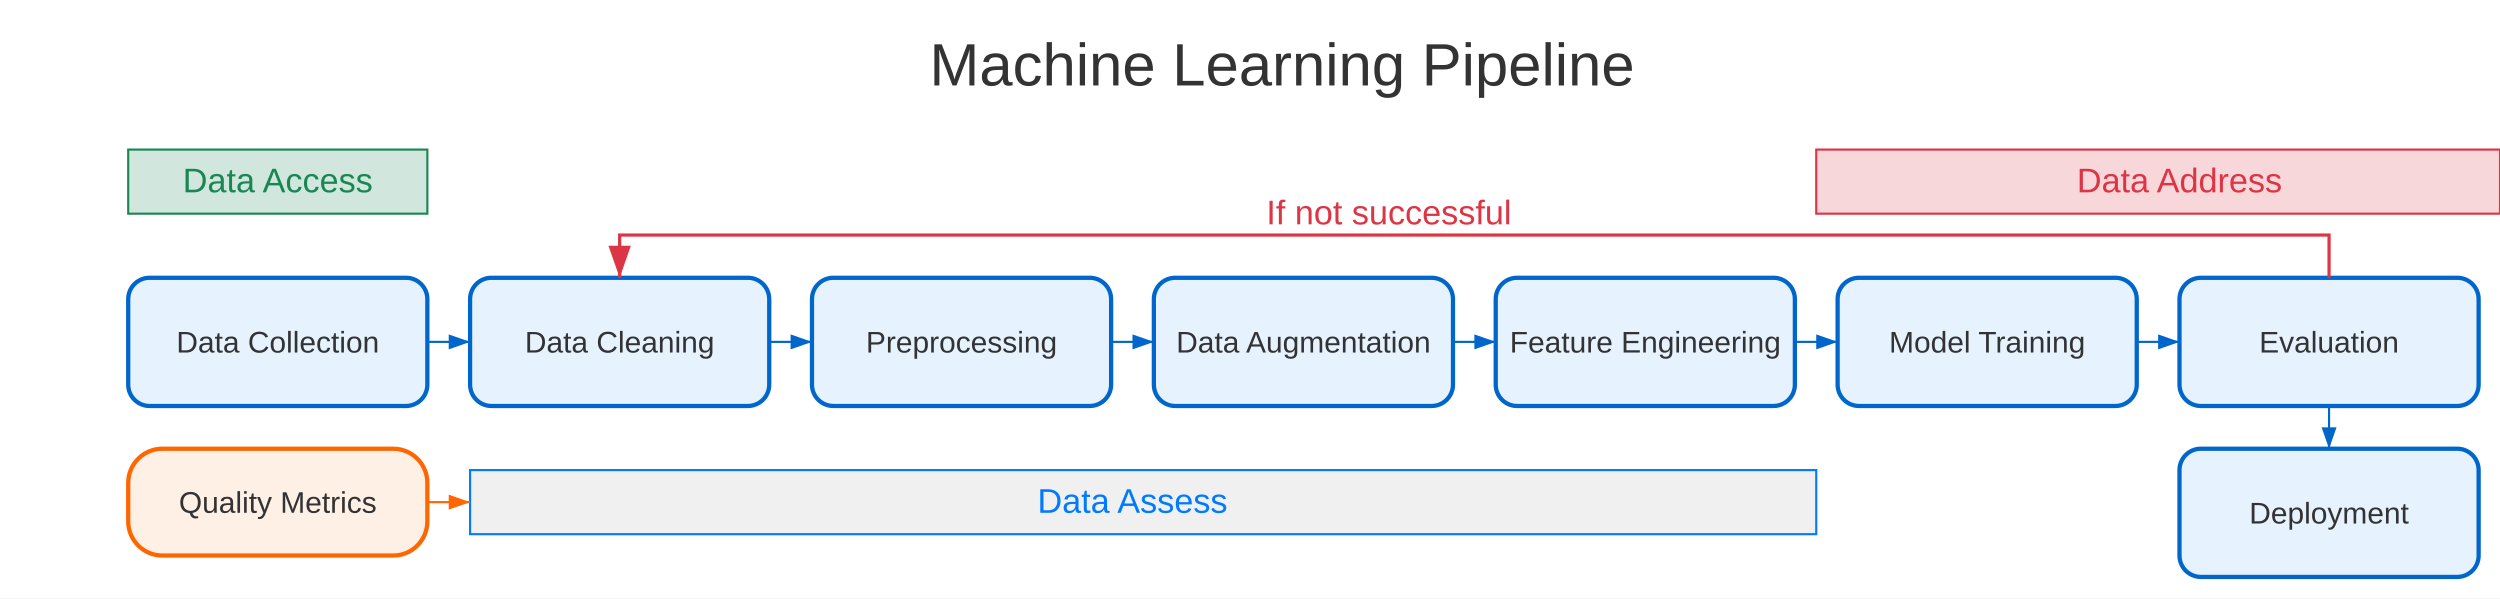
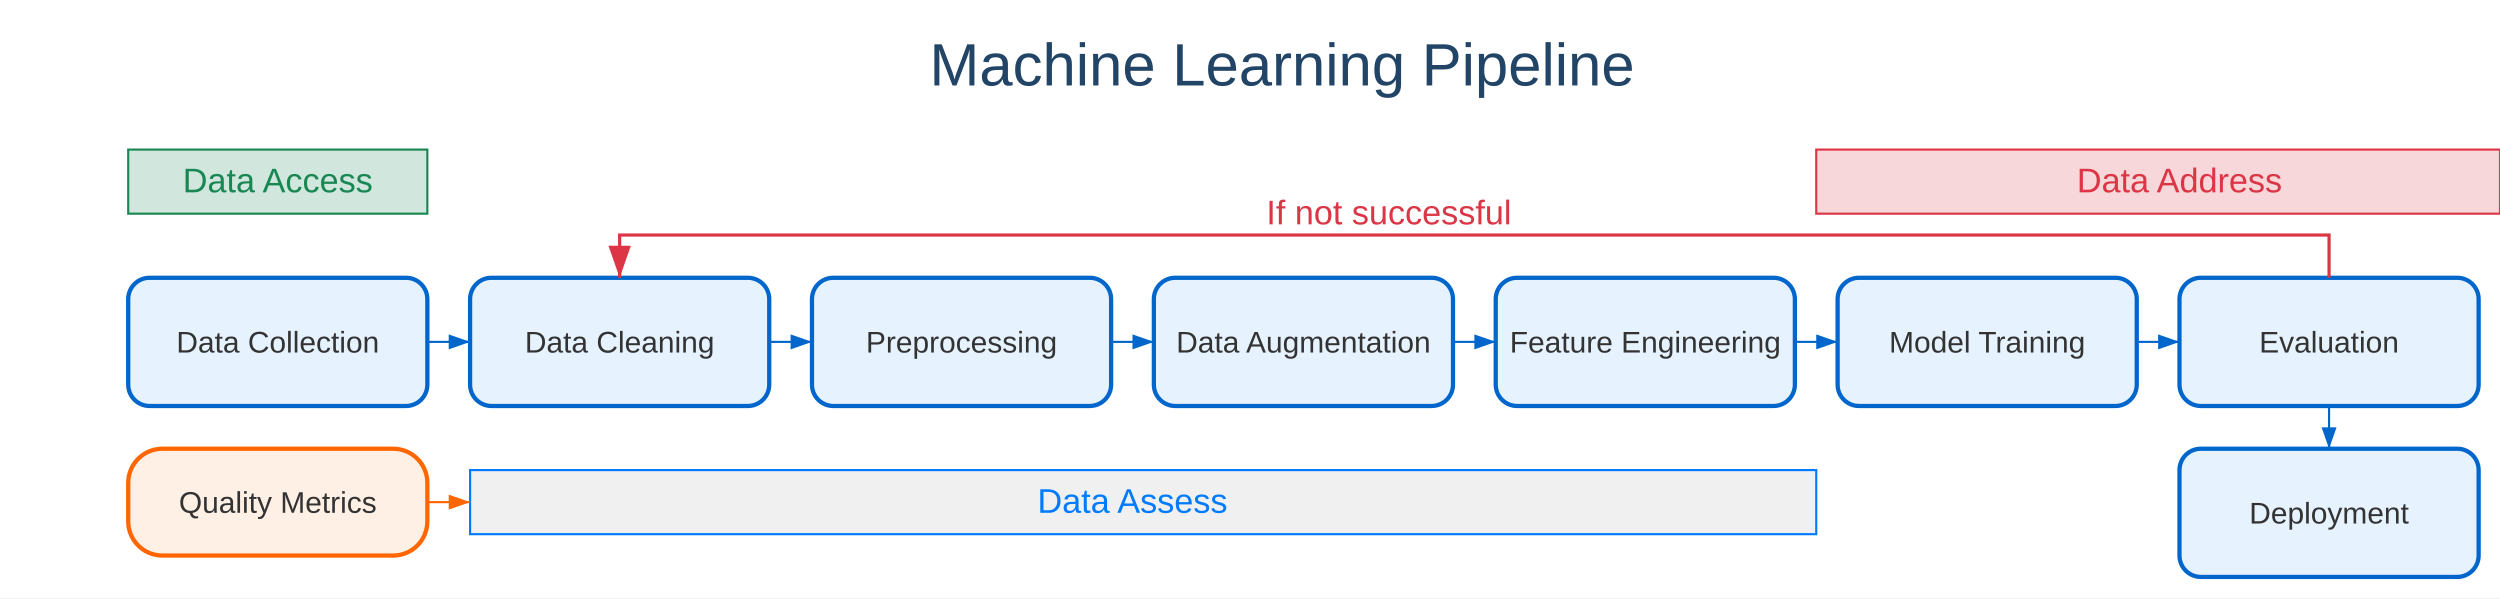
<svg xmlns="http://www.w3.org/2000/svg" width="1170" height="280">
  <rect width="1170" height="280" fill="#ffffff" />
-   <text x="600" y="40" font-family="Arial" font-size="28" text-anchor="middle" fill="#333333">Machine Learning Pipeline</text>
+   <text x="600" y="40" font-family="Arial" font-size="28" text-anchor="middle" fill="#224466">Machine Learning Pipeline</text>
  <rect x="60" y="70" width="140" height="30" fill="#d1e7dd" stroke="#198754" stroke-width="1" />
  <text x="130" y="90" font-family="Arial" font-size="16" text-anchor="middle" fill="#198754">Data Access</text>
  <rect x="220" y="220" width="630" height="30" fill="#f0f0f0" stroke="#007bff" stroke-width="1" />
  <text x="530" y="240" font-family="Arial" font-size="16" text-anchor="middle" fill="#007bff">Data Assess</text>
  <rect x="850" y="70" width="320" height="30" fill="#f8d7da" stroke="#dc3545" stroke-width="1" />
  <text x="1020" y="90" font-family="Arial" font-size="16" text-anchor="middle" fill="#dc3545">Data Address</text>
  <rect x="60" y="130" width="140" height="60" rx="10" fill="#e6f3ff" stroke="#0066cc" stroke-width="2" />
  <text x="130" y="165" font-family="Arial" font-size="14" text-anchor="middle" fill="#333333">Data Collection</text>
  <rect x="220" y="130" width="140" height="60" rx="10" fill="#e6f3ff" stroke="#0066cc" stroke-width="2" />
  <text x="290" y="165" font-family="Arial" font-size="14" text-anchor="middle" fill="#333333">Data Cleaning</text>
  <rect x="380" y="130" width="140" height="60" rx="10" fill="#e6f3ff" stroke="#0066cc" stroke-width="2" />
  <text x="450" y="165" font-family="Arial" font-size="14" text-anchor="middle" fill="#333333">Preprocessing</text>
  <rect x="540" y="130" width="140" height="60" rx="10" fill="#e6f3ff" stroke="#0066cc" stroke-width="2" />
  <text x="610" y="165" font-family="Arial" font-size="14" text-anchor="middle" fill="#333333">Data Augmentation</text>
  <rect x="700" y="130" width="140" height="60" rx="10" fill="#e6f3ff" stroke="#0066cc" stroke-width="2" />
  <text x="770" y="165" font-family="Arial" font-size="14" text-anchor="middle" fill="#333333">Feature Engineering</text>
  <rect x="860" y="130" width="140" height="60" rx="10" fill="#e6f3ff" stroke="#0066cc" stroke-width="2" />
  <text x="930" y="165" font-family="Arial" font-size="14" text-anchor="middle" fill="#333333">Model Training</text>
  <rect x="1020" y="130" width="140" height="60" rx="10" fill="#e6f3ff" stroke="#0066cc" stroke-width="2" />
  <text x="1090" y="165" font-family="Arial" font-size="14" text-anchor="middle" fill="#333333">Evaluation</text>
  <rect x="1020" y="210" width="140" height="60" rx="10" fill="#e6f3ff" stroke="#0066cc" stroke-width="2" />
  <text x="1090" y="245" font-family="Arial" font-size="14" text-anchor="middle" fill="#333333">Deployment</text>
  <defs>
    <marker id="arrowhead" markerWidth="10" markerHeight="7" refX="10" refY="3.5" orient="auto" markerUnits="strokeWidth">
      <polygon points="0 0, 10 3.5, 0 7" fill="#0066cc" />
    </marker>
    <marker id="arrowhead-orange" markerWidth="10" markerHeight="7" refX="10" refY="3.5" orient="auto" markerUnits="strokeWidth">
      <polygon points="0 0, 10 3.5, 0 7" fill="#ff6600" />
    </marker>
    <marker id="arrowhead-red" markerWidth="10" markerHeight="7" refX="10" refY="3.5" orient="auto" markerUnits="strokeWidth">
      <polygon points="0 0, 10 3.5, 0 7" fill="#dc3545" />
    </marker>
  </defs>
  <line x1="200" y1="160" x2="220" y2="160" stroke="#0066cc" stroke-width="1" marker-end="url(#arrowhead)" />
  <line x1="360" y1="160" x2="380" y2="160" stroke="#0066cc" stroke-width="1" marker-end="url(#arrowhead)" />
  <line x1="520" y1="160" x2="540" y2="160" stroke="#0066cc" stroke-width="1" marker-end="url(#arrowhead)" />
  <line x1="680" y1="160" x2="700" y2="160" stroke="#0066cc" stroke-width="1" marker-end="url(#arrowhead)" />
  <line x1="840" y1="160" x2="860" y2="160" stroke="#0066cc" stroke-width="1" marker-end="url(#arrowhead)" />
  <line x1="1000" y1="160" x2="1020" y2="160" stroke="#0066cc" stroke-width="1" marker-end="url(#arrowhead)" />
  <line x1="1090" y1="190" x2="1090" y2="210" stroke="#0066cc" stroke-width="1" marker-end="url(#arrowhead)" />
  <polyline points="1090,130 1090,110 290,110 290,130" fill="none" stroke="#dc3545" stroke-width="1.5" marker-end="url(#arrowhead-red)" />
  <text x="650" y="105" font-family="Arial" font-size="16" text-anchor="middle" fill="#dc3545">If not successful</text>
  <rect x="60" y="210" width="140" height="50" rx="16" fill="#fff0e6" stroke="#ff6600" stroke-width="2" />
  <text x="130" y="240" font-family="Arial" font-size="14" text-anchor="middle" fill="#333333">Quality Metrics</text>
  <line x1="200" y1="235" x2="220" y2="235" stroke="#ff6600" stroke-width="1" marker-end="url(#arrowhead-orange)" />
</svg>
